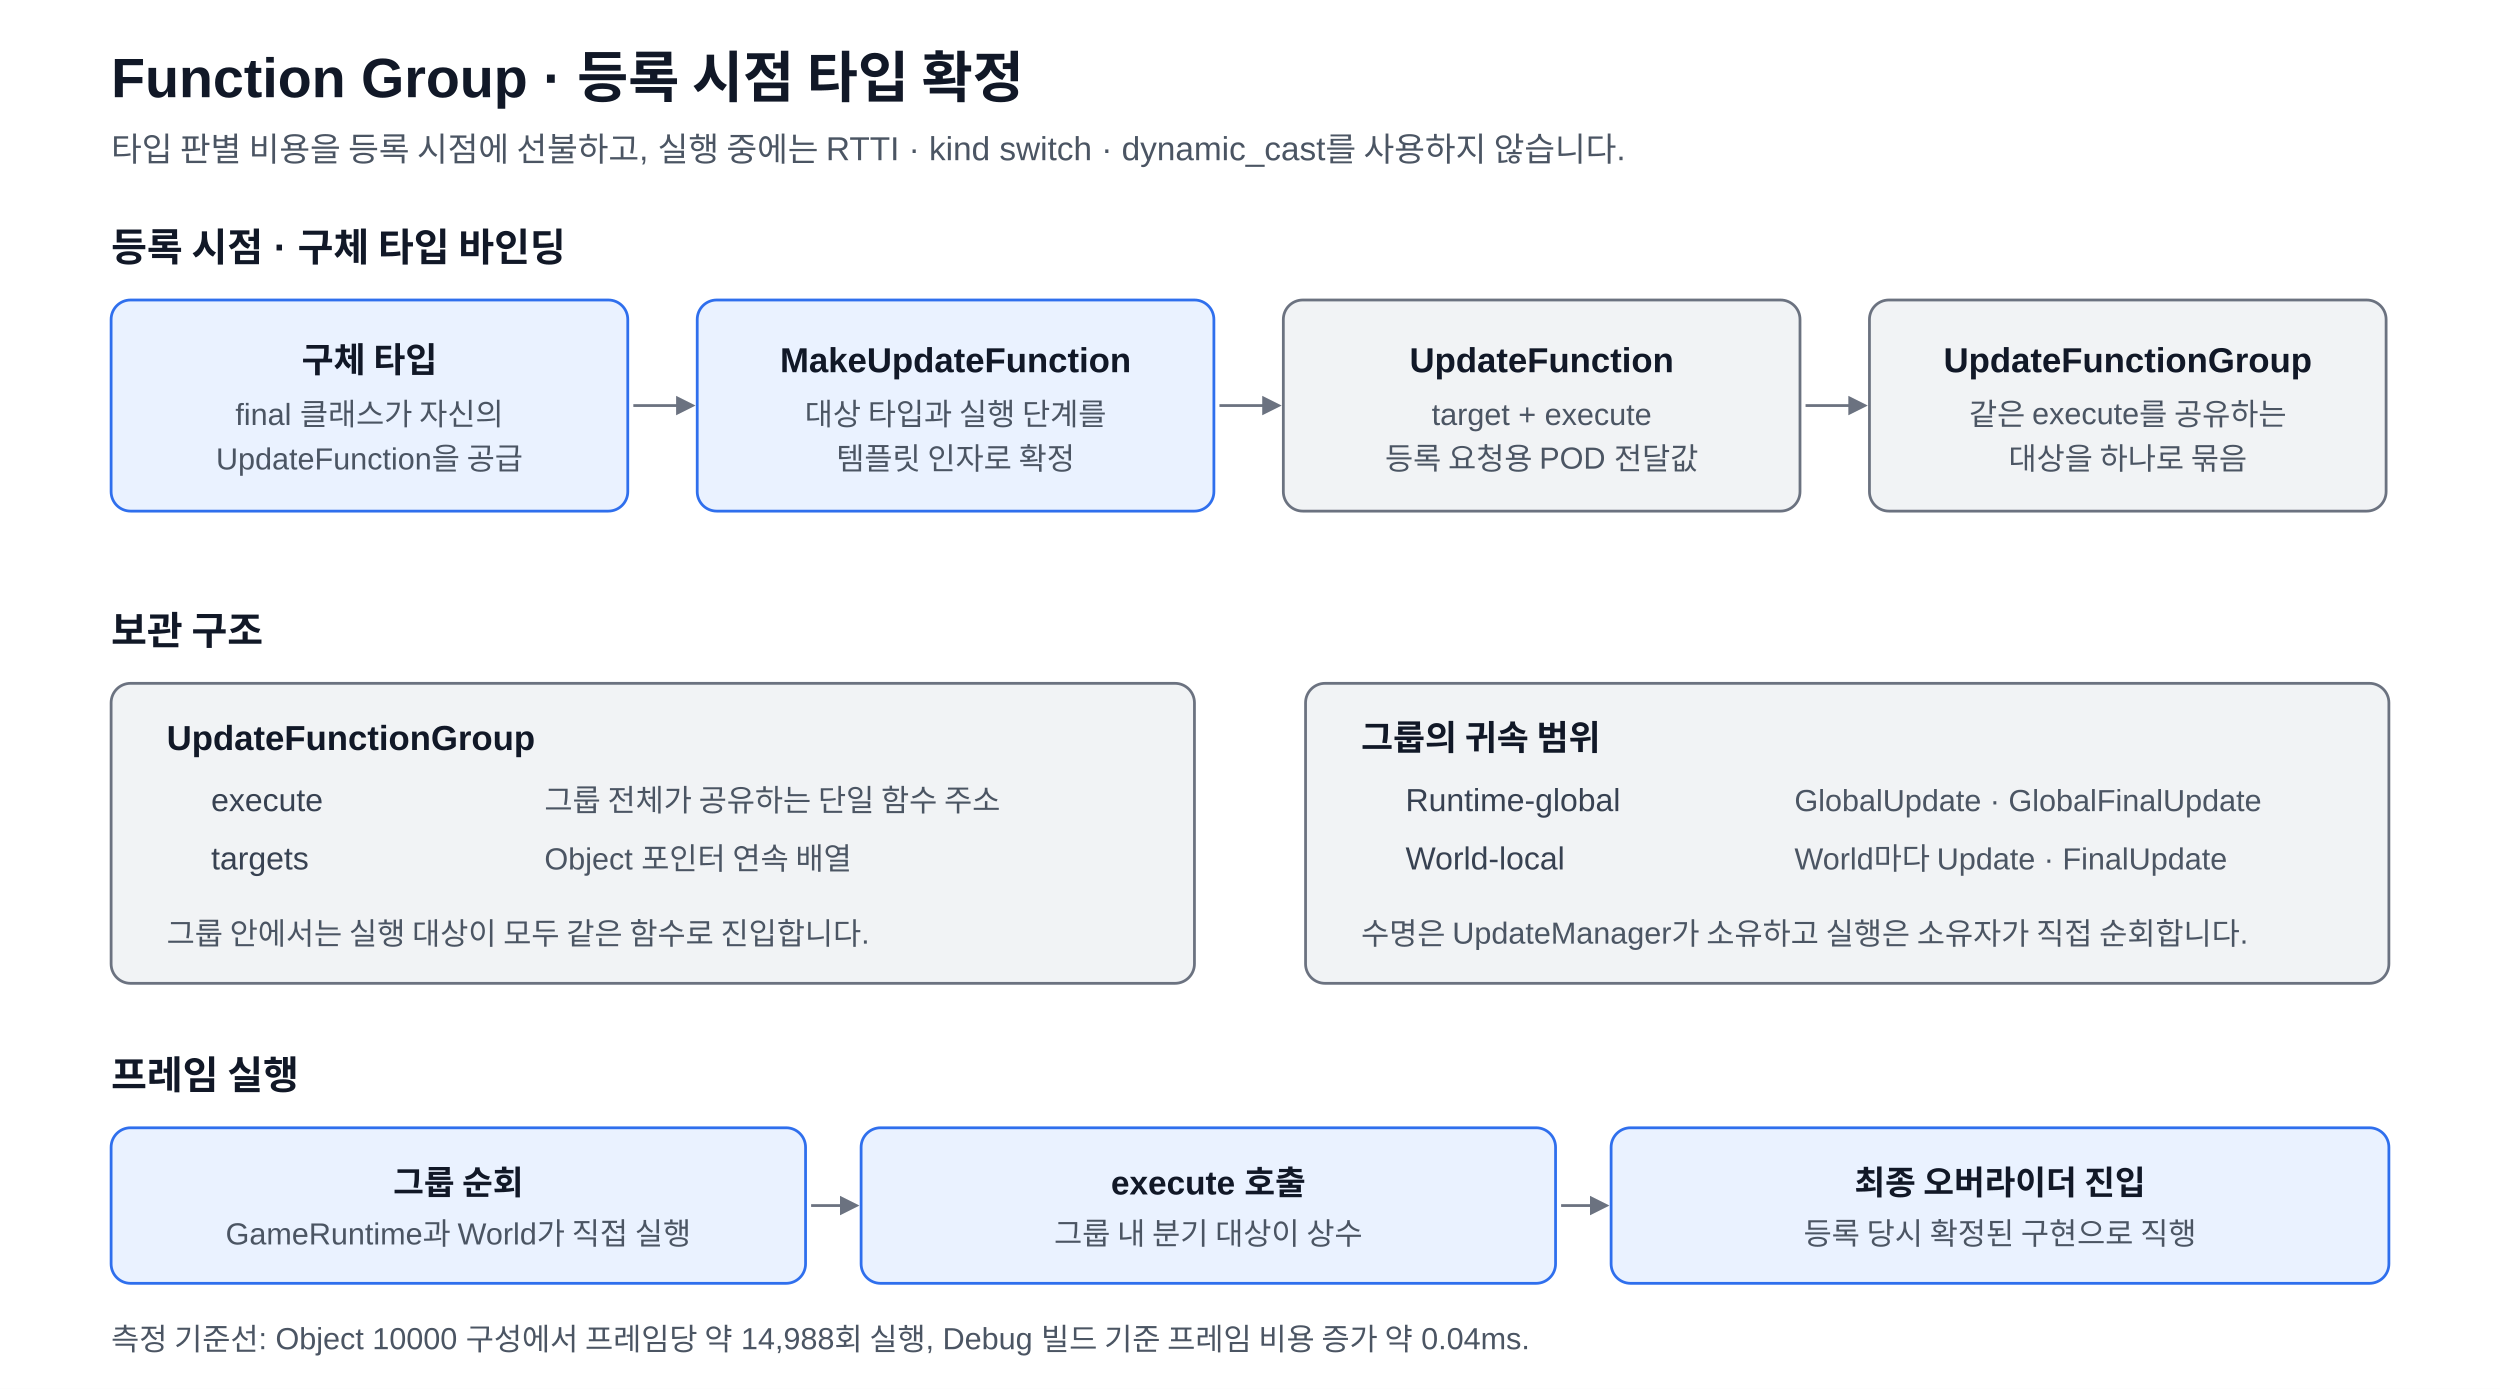
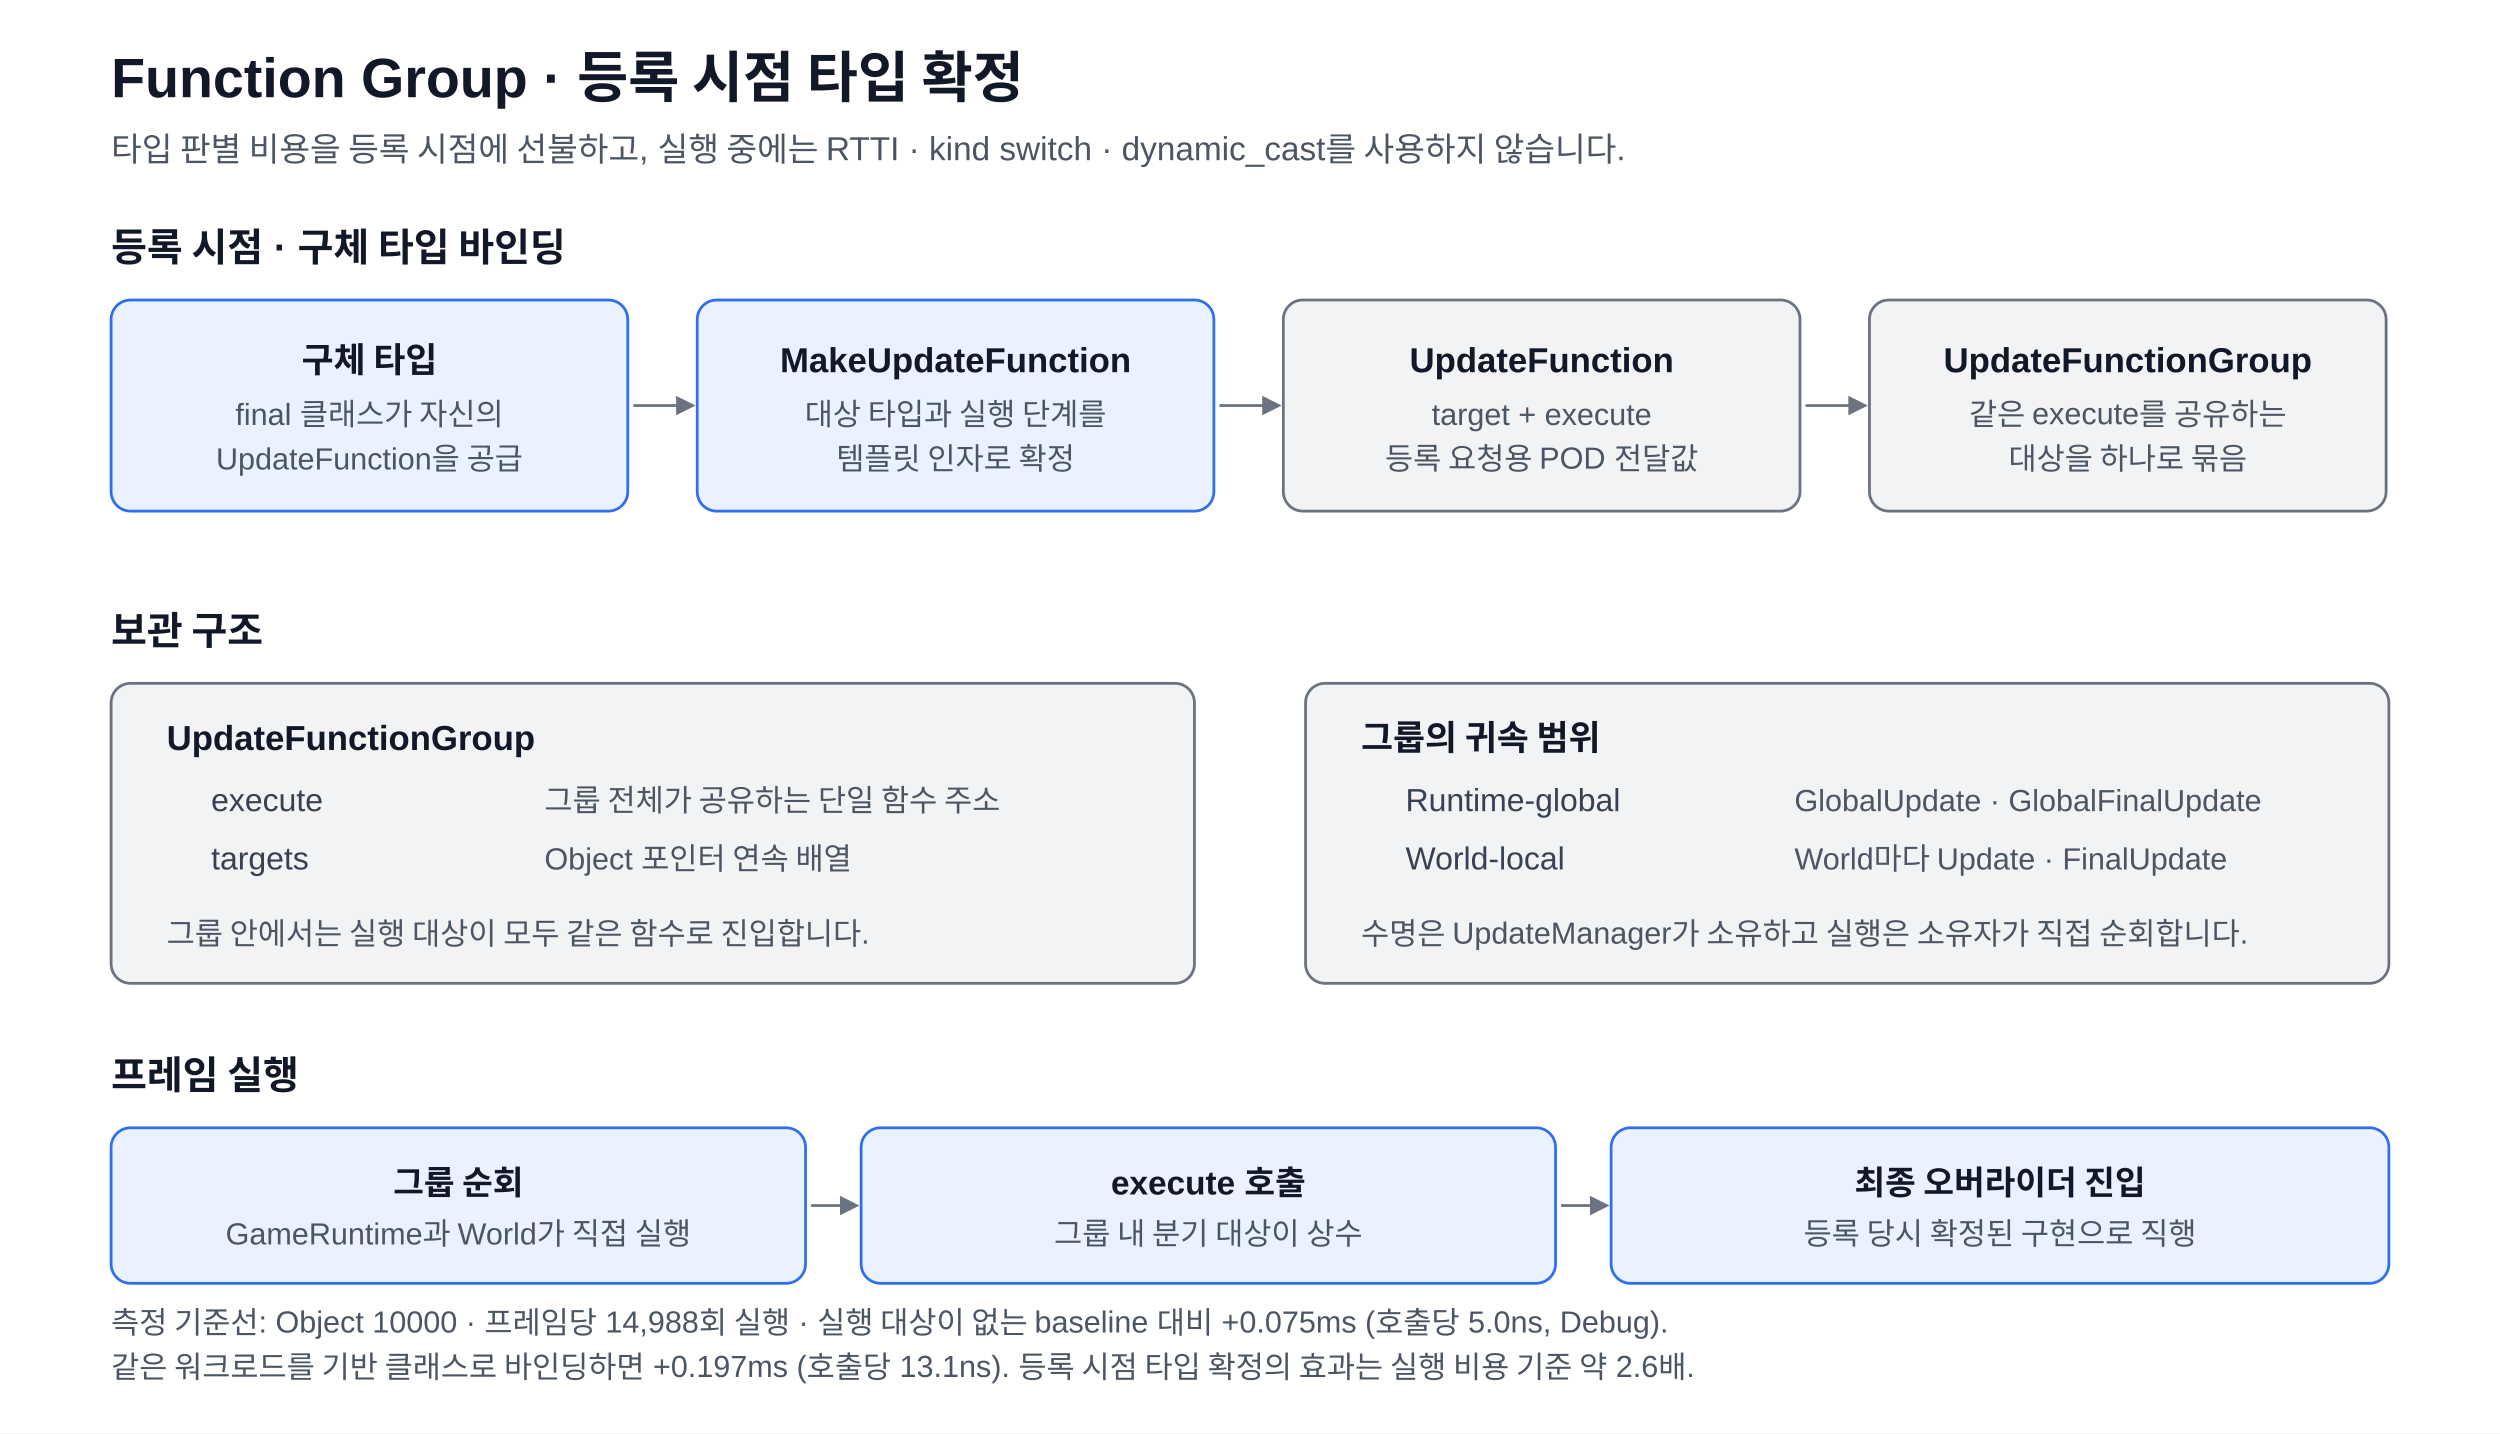
- <svg xmlns="http://www.w3.org/2000/svg" viewBox="0 0 900 500" font-family="Segoe UI, Malgun Gothic, Arial, sans-serif">
+ <svg xmlns="http://www.w3.org/2000/svg" viewBox="0 0 900 516" font-family="Segoe UI, Malgun Gothic, Arial, sans-serif">
  <defs>
    <marker id="arrow" viewBox="0 0 10 10" refX="8" refY="5" markerWidth="7" markerHeight="7" orient="auto-start-reverse">
      <path d="M0 0 L10 5 L0 10 z" fill="#6b7280" />
    </marker>
  </defs>
-   <rect x="0" y="0" width="900" height="500" fill="#ffffff" />
+   <rect x="0" y="0" width="900" height="516" fill="#ffffff" />
  <text x="40" y="35" font-size="20" font-weight="700" fill="#111827">Function Group · 등록 시점 타입 확정</text>
  <text x="40" y="58" font-size="12" fill="#4b5563">타입 판별 비용을 등록 시점에 선불하고, 실행 중에는 RTTI · kind switch · dynamic_cast를 사용하지 않습니다.</text>
  <text x="40" y="94" font-size="14" font-weight="700" fill="#111827">등록 시점 · 구체 타입 바인딩</text>
  <rect x="40" y="108" width="186" height="76" rx="7" fill="#eaf2ff" stroke="#2f6fed" />
  <text x="133" y="134" font-size="12.5" font-weight="600" fill="#111827" text-anchor="middle">구체 타입</text>
  <text x="133" y="153" font-size="11" fill="#4b5563" text-anchor="middle">final 클래스가 자신의</text>
  <text x="133" y="169" font-size="11" fill="#4b5563" text-anchor="middle">UpdateFunction을 공급</text>
  <rect x="251" y="108" width="186" height="76" rx="7" fill="#eaf2ff" stroke="#2f6fed" />
  <text x="344" y="134" font-size="12.5" font-weight="600" fill="#111827" text-anchor="middle">MakeUpdateFunction</text>
  <text x="344" y="153" font-size="11" fill="#4b5563" text-anchor="middle">대상 타입과 실행 단계를</text>
  <text x="344" y="169" font-size="11" fill="#4b5563" text-anchor="middle">템플릿 인자로 확정</text>
  <rect x="462" y="108" width="186" height="76" rx="7" fill="#f1f3f5" stroke="#6b7280" />
  <text x="555" y="134" font-size="12.5" font-weight="600" fill="#111827" text-anchor="middle">UpdateFunction</text>
  <text x="555" y="153" font-size="11" fill="#4b5563" text-anchor="middle">target + execute</text>
  <text x="555" y="169" font-size="11" fill="#4b5563" text-anchor="middle">등록 요청용 POD 전달값</text>
  <rect x="673" y="108" width="186" height="76" rx="7" fill="#f1f3f5" stroke="#6b7280" />
  <text x="766" y="134" font-size="12.5" font-weight="600" fill="#111827" text-anchor="middle">UpdateFunctionGroup</text>
  <text x="766" y="153" font-size="11" fill="#4b5563" text-anchor="middle">같은 execute를 공유하는</text>
  <text x="766" y="169" font-size="11" fill="#4b5563" text-anchor="middle">대상을 하나로 묶음</text>
  <line x1="228" y1="146" x2="249" y2="146" stroke="#6b7280" marker-end="url(#arrow)" />
  <line x1="439" y1="146" x2="460" y2="146" stroke="#6b7280" marker-end="url(#arrow)" />
  <line x1="650" y1="146" x2="671" y2="146" stroke="#6b7280" marker-end="url(#arrow)" />
  <text x="40" y="232" font-size="14" font-weight="700" fill="#111827">보관 구조</text>
  <rect x="40" y="246" width="390" height="108" rx="7" fill="#f1f3f5" stroke="#6b7280" />
  <text x="60" y="270" font-size="12.5" font-weight="600" fill="#111827">UpdateFunctionGroup</text>
  <text x="76" y="292" font-size="11.5" fill="#374151">execute</text>
  <text x="196" y="292" font-size="11" fill="#4b5563">그룹 전체가 공유하는 단일 함수 주소</text>
  <text x="76" y="313" font-size="11.5" fill="#374151">targets</text>
  <text x="196" y="313" font-size="11" fill="#4b5563">Object 포인터 연속 배열</text>
  <text x="60" y="340" font-size="11" fill="#4b5563">그룹 안에서는 실행 대상이 모두 같은 함수로 진입합니다.</text>
  <rect x="470" y="246" width="390" height="108" rx="7" fill="#f1f3f5" stroke="#6b7280" />
  <text x="490" y="270" font-size="12.5" font-weight="600" fill="#111827">그룹의 귀속 범위</text>
  <text x="506" y="292" font-size="11.5" fill="#374151">Runtime-global</text>
  <text x="646" y="292" font-size="11" fill="#4b5563">GlobalUpdate · GlobalFinalUpdate</text>
  <text x="506" y="313" font-size="11.5" fill="#374151">World-local</text>
  <text x="646" y="313" font-size="11" fill="#4b5563">World마다 Update · FinalUpdate</text>
  <text x="490" y="340" font-size="11" fill="#4b5563">수명은 UpdateManager가 소유하고 실행은 소유자가 직접 순회합니다.</text>
  <text x="40" y="392" font-size="14" font-weight="700" fill="#111827">프레임 실행</text>
  <rect x="40" y="406" width="250" height="56" rx="7" fill="#eaf2ff" stroke="#2f6fed" />
  <text x="165" y="430" font-size="12" font-weight="600" fill="#111827" text-anchor="middle">그룹 순회</text>
  <text x="165" y="448" font-size="11" fill="#4b5563" text-anchor="middle">GameRuntime과 World가 직접 실행</text>
  <rect x="310" y="406" width="250" height="56" rx="7" fill="#eaf2ff" stroke="#2f6fed" />
  <text x="435" y="430" font-size="12" font-weight="600" fill="#111827" text-anchor="middle">execute 호출</text>
  <text x="435" y="448" font-size="11" fill="#4b5563" text-anchor="middle">그룹 내 분기 대상이 상수</text>
  <rect x="580" y="406" width="280" height="56" rx="7" fill="#eaf2ff" stroke="#2f6fed" />
  <text x="720" y="430" font-size="12" font-weight="600" fill="#111827" text-anchor="middle">최종 오버라이더 진입</text>
  <text x="720" y="448" font-size="11" fill="#4b5563" text-anchor="middle">등록 당시 확정된 구현으로 직행</text>
  <line x1="292" y1="434" x2="308" y2="434" stroke="#6b7280" marker-end="url(#arrow)" />
  <line x1="562" y1="434" x2="578" y2="434" stroke="#6b7280" marker-end="url(#arrow)" />
-   <text x="40" y="486" font-size="11" fill="#4b5563">측정 기준선: Object 10000 구성에서 프레임당 약 14,988회 실행, Debug 빌드 기준 프레임 비용 증가 약 0.04ms.</text>
+   <text x="40" y="480" font-size="11" fill="#4b5563">측정 기준선: Object 10000 · 프레임당 14,988회 실행 · 실행 대상이 없는 baseline 대비 +0.075ms (호출당 5.0ns, Debug).</text>
+   <text x="40" y="496" font-size="11" fill="#4b5563">같은 워크로드를 기반 클래스로 바인딩하면 +0.197ms (호출당 13.1ns). 등록 시점 타입 확정의 효과는 실행 비용 기준 약 2.6배.</text>
</svg>
